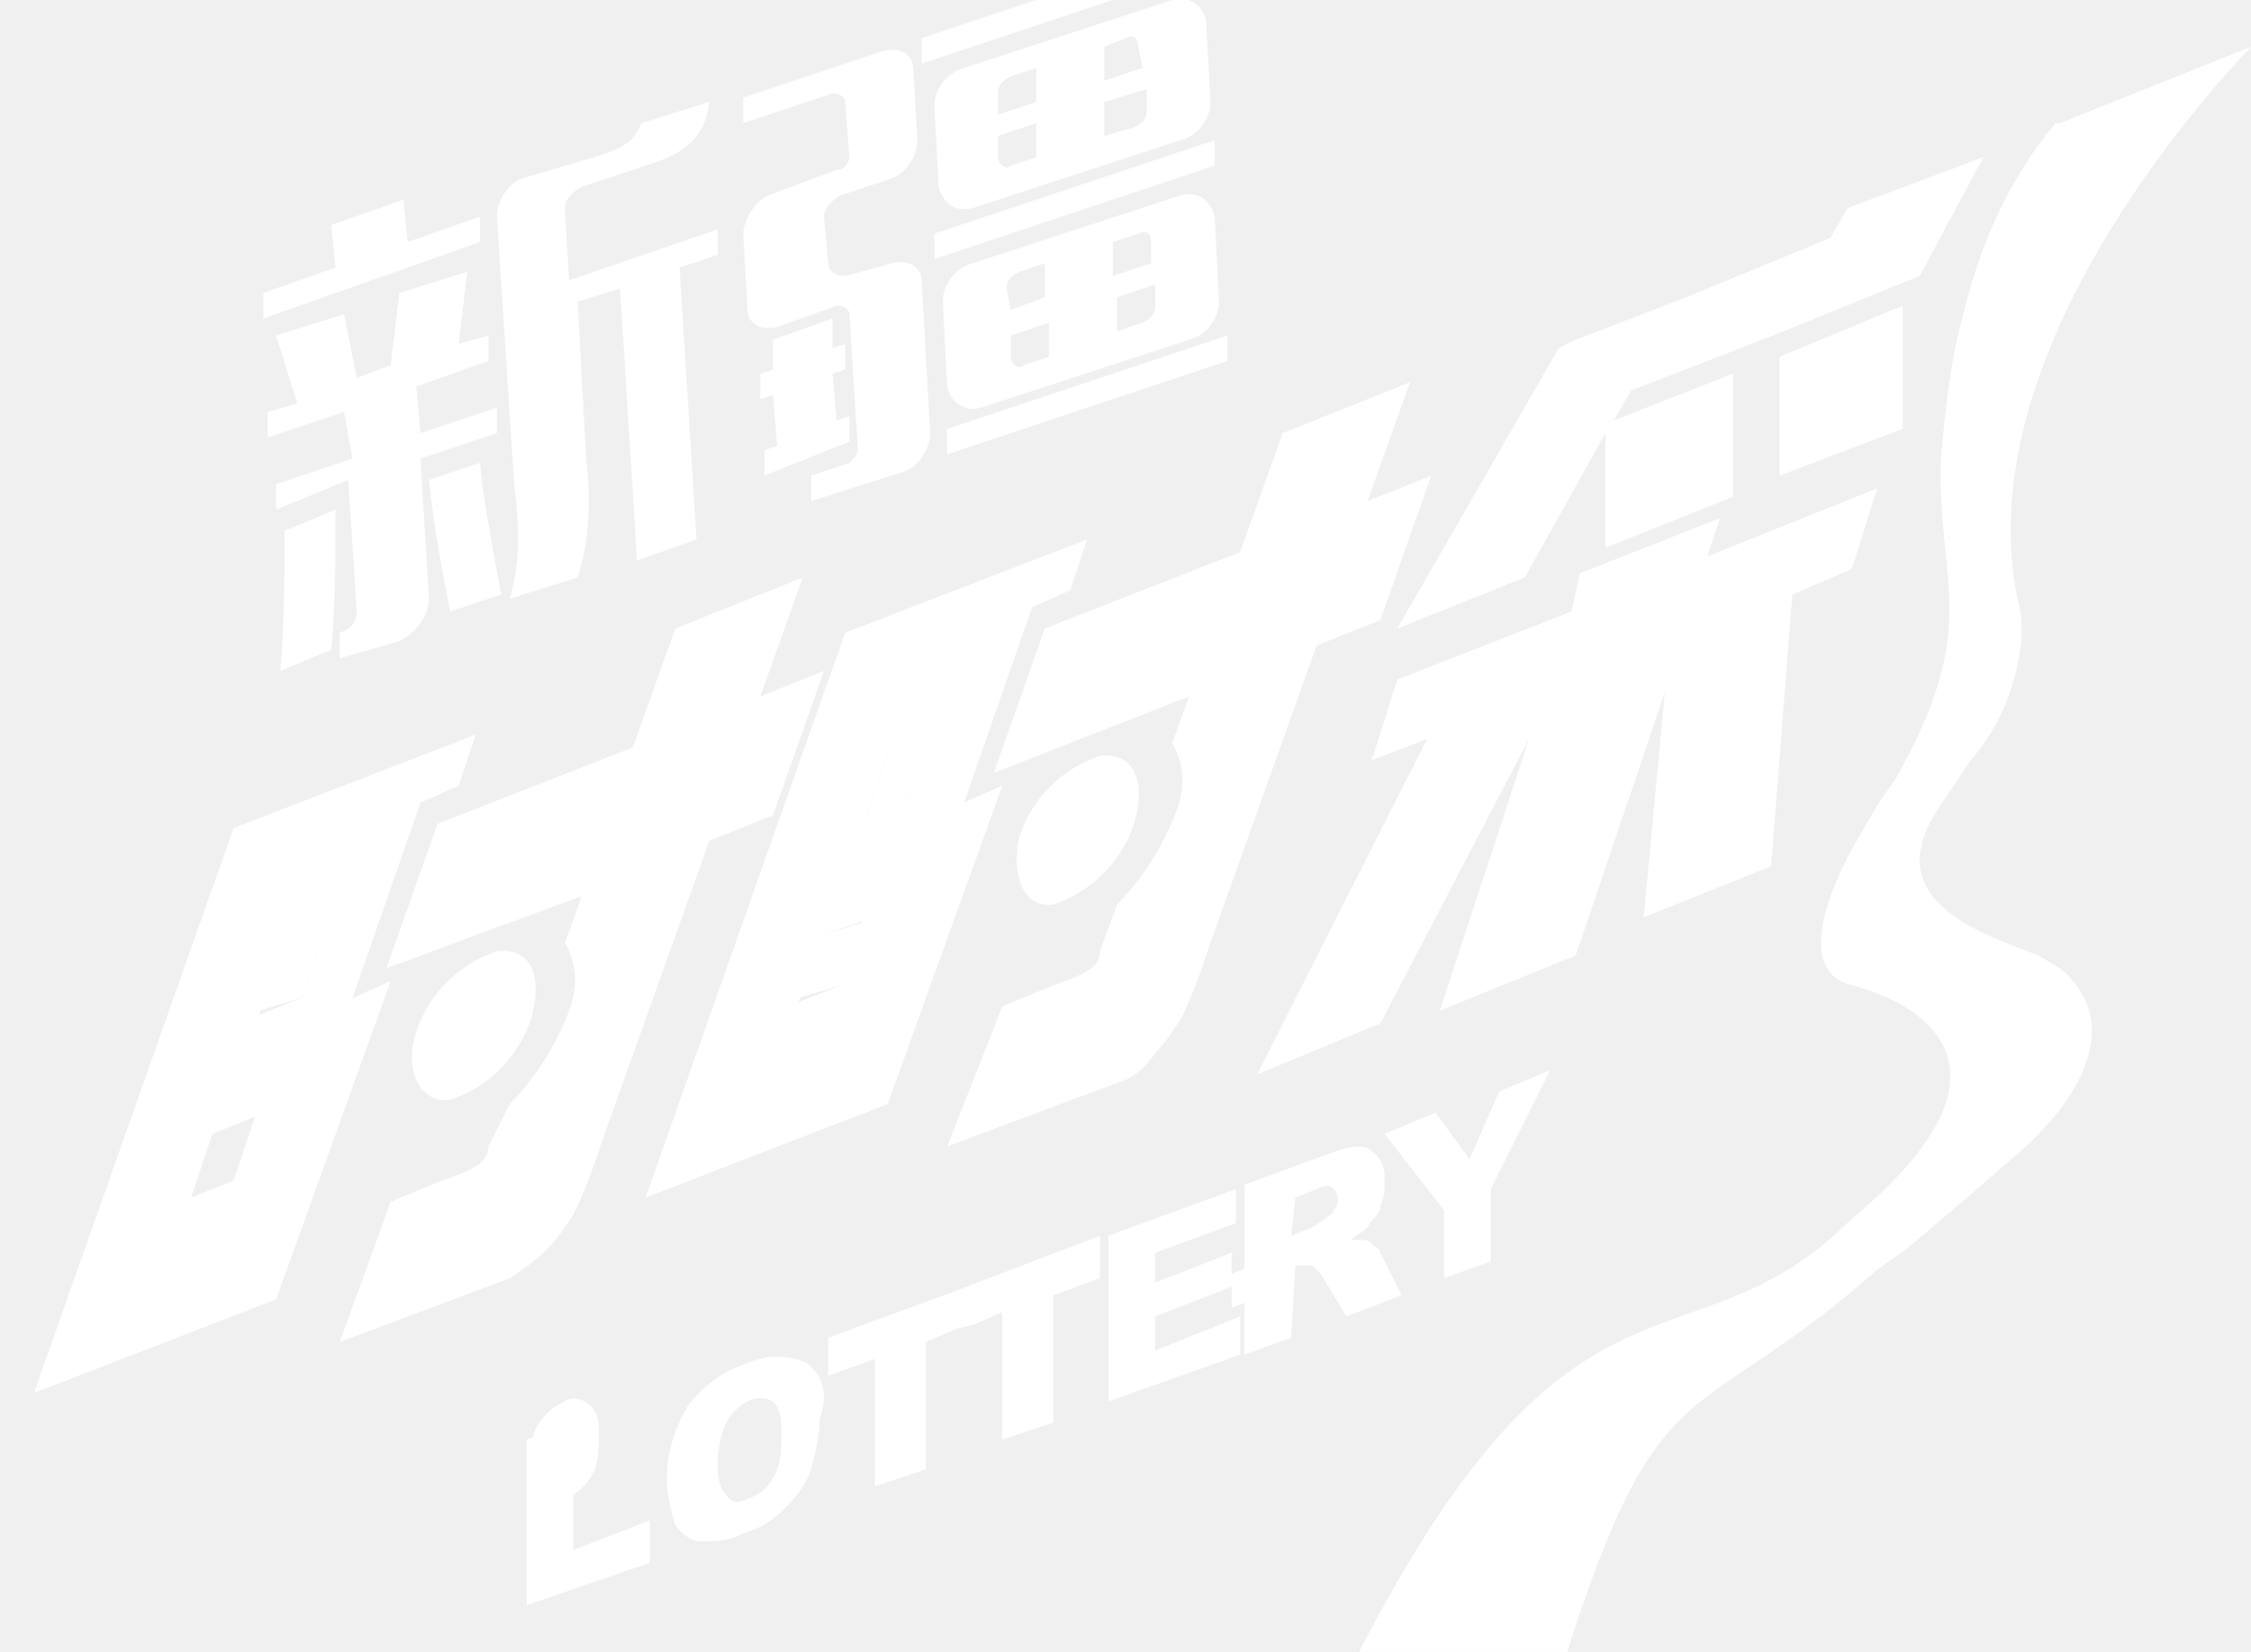
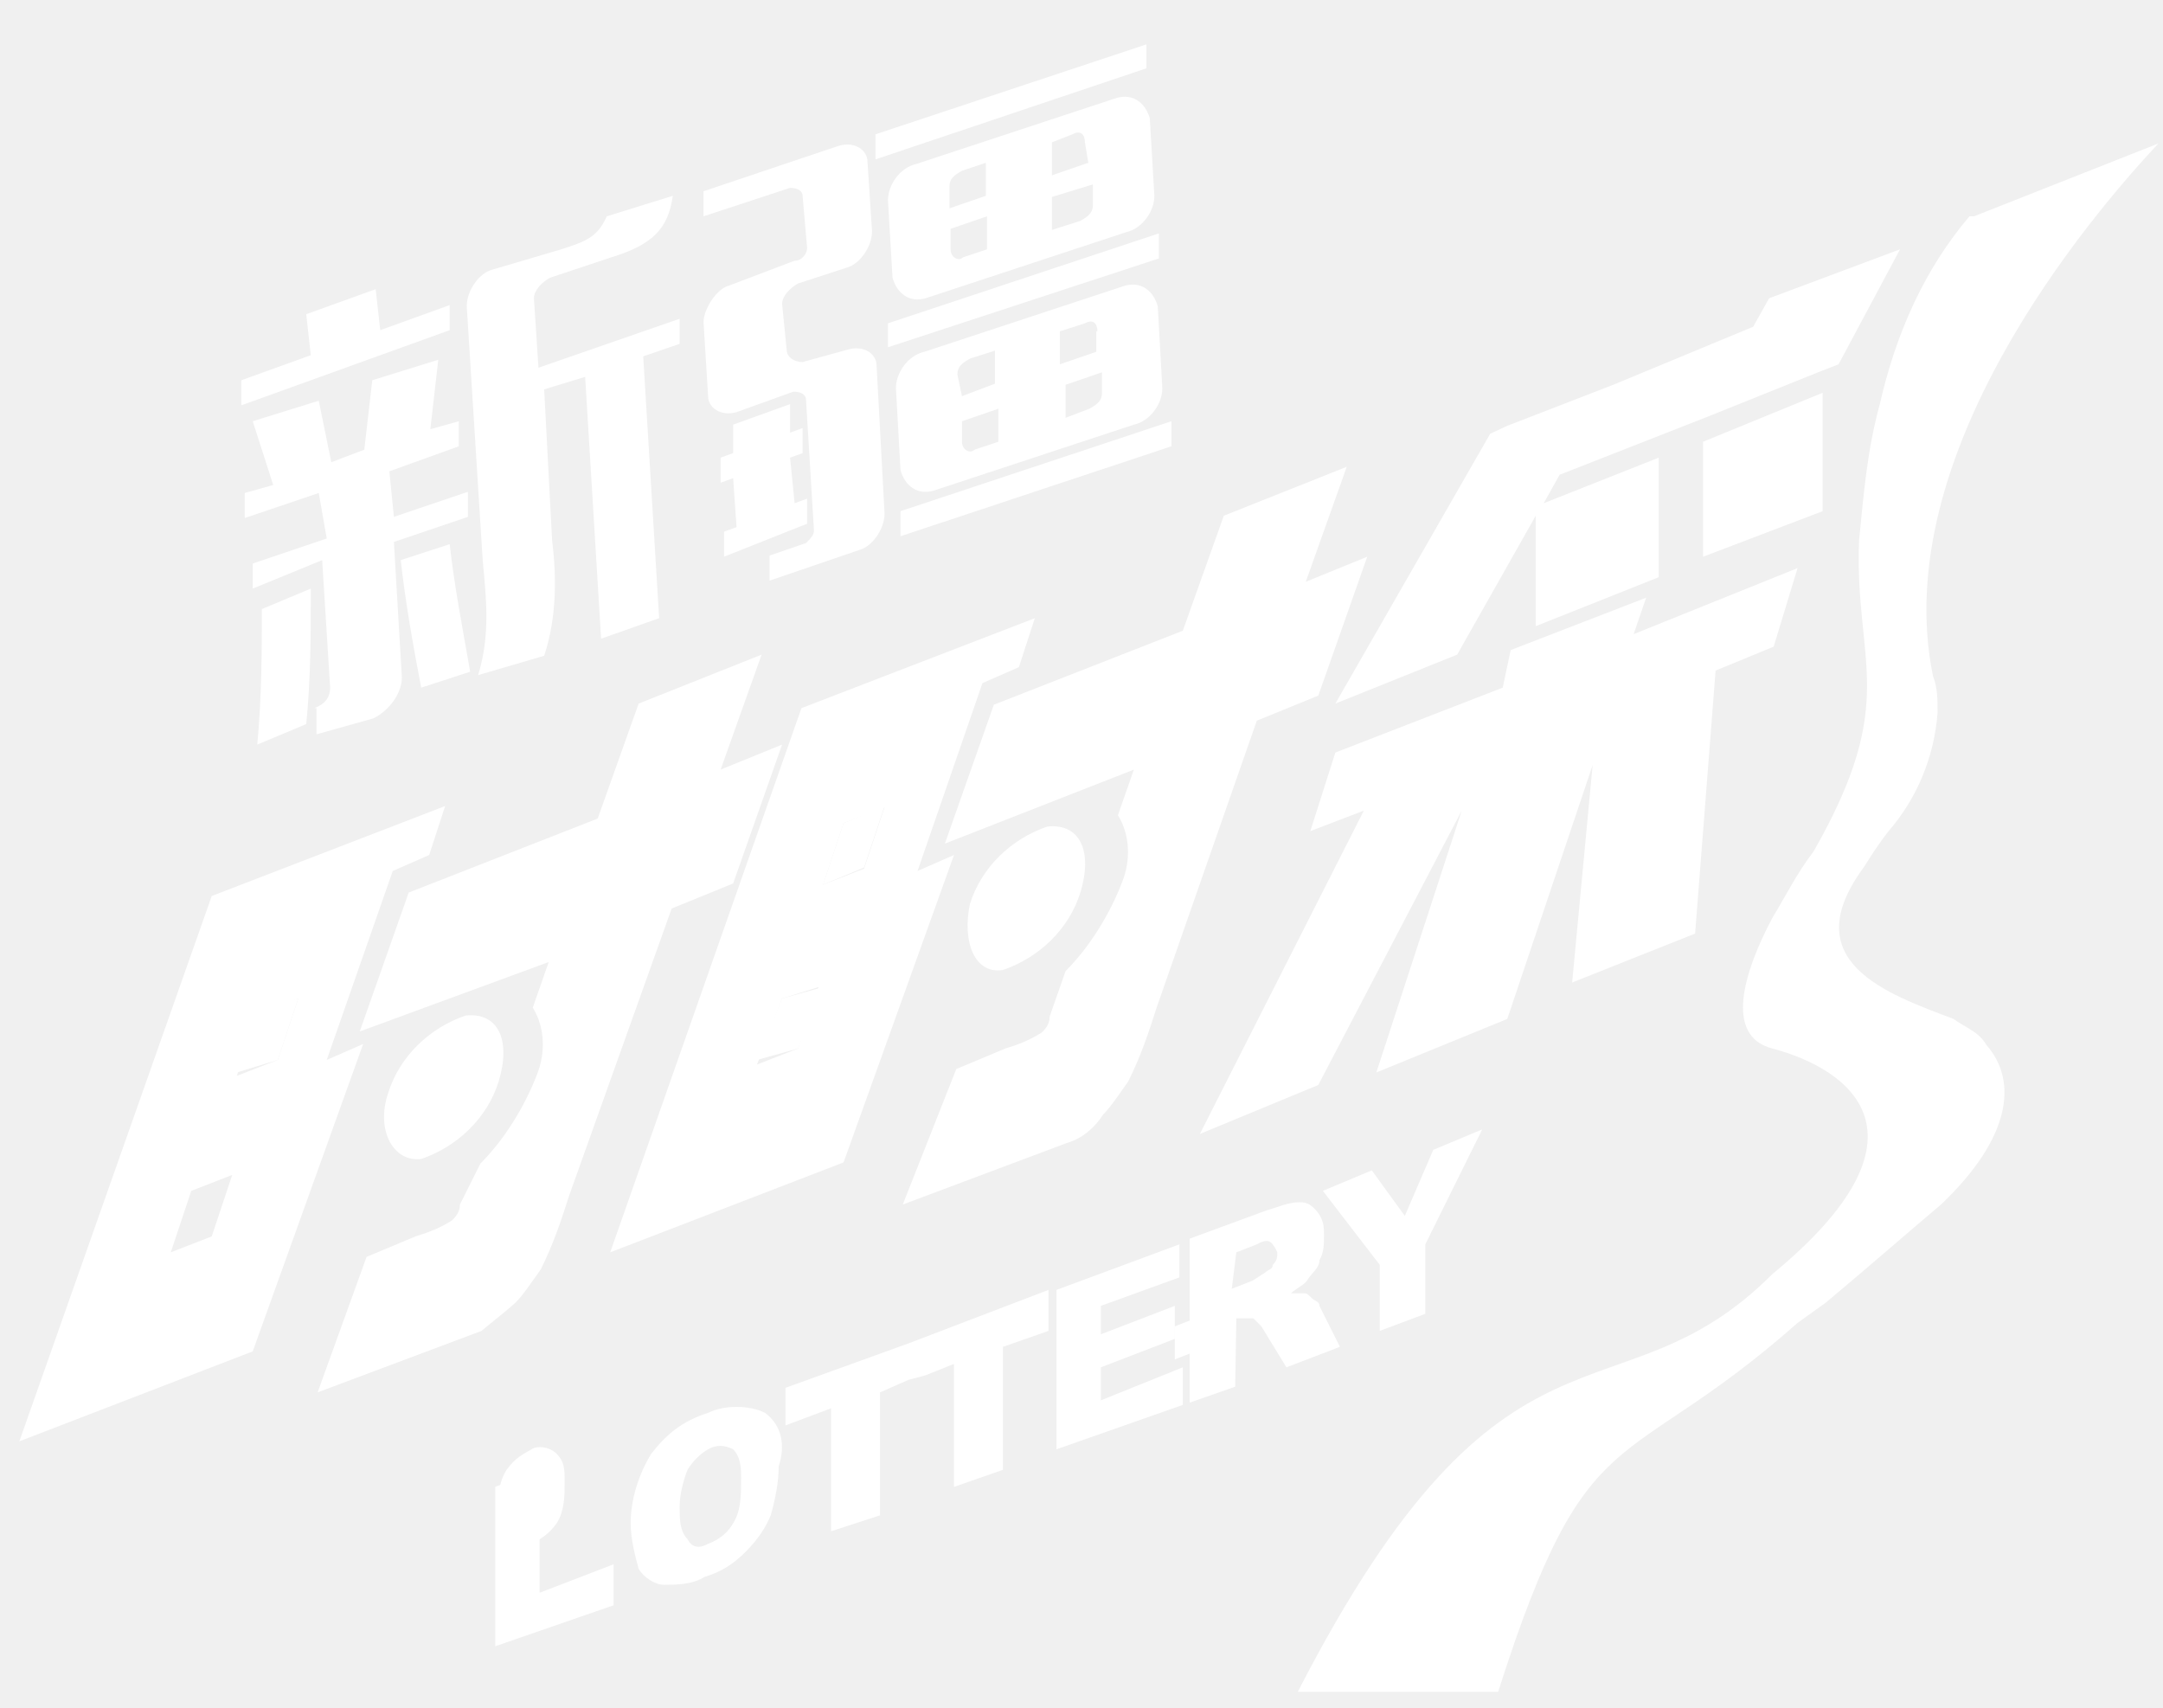
- <svg xmlns="http://www.w3.org/2000/svg" version="1.1" id="logo_x5F_cqssc" x="0px" y="0px" width="53px" height="38.9px" viewBox="0 0 53 38.9" style="enable-background:new 0 0 53 38.9;" xml:space="preserve">
+ <svg xmlns="http://www.w3.org/2000/svg" version="1.1" id="logo_x5F_cqssc" x="0px" y="0px" viewBox="0 0 190 150" style="enable-background:new 0 0 190 150;" xml:space="preserve">
  <style type="text/css">
	.st0{fill:#FFFFFF;}
</style>
  <g id="图层_2">
    <g id="top">
-       <path class="st0" d="M13.3,33c-0.2,0.1-0.4,0.2-0.6,0.5c-0.2,0.3-0.2,0.6-0.2,0.9c0,0.3,0,0.6,0.2,0.8c0.2,0.1,0.4,0.2,0.6,0.1    c0.2-0.1,0.4-0.2,0.6-0.5c0.2-0.3,0.2-0.7,0.2-1s0-0.5-0.2-0.7C13.7,32.9,13.4,32.9,13.3,33z" />
-       <polygon class="st0" points="13.5,33.5 12.4,33.9 12.4,37.8 15.3,36.8 15.3,35.8 13.5,36.5   " />
-       <polygon class="st0" points="19.8,23.2 20.4,21.7 19.4,22 18.8,23.5   " />
-       <polygon class="st0" points="6.1,23.8 7.1,23.5 7.6,22 6.6,22.3   " />
-       <path class="st0" d="M29.8,30.5c0.1,0,0.1-0.1,0.2-0.2c0-0.1,0-0.2,0-0.3c0-0.1,0-0.2-0.1-0.2s-0.2,0-0.4,0L29,30v0.8l0.5-0.2    L29.8,30.5z" />
-       <polygon class="st0" points="21.9,17.3 20.9,17.7 20.4,19.2 21.4,18.8   " />
-       <path class="st0" d="M8.3,23.5l1.6-4.6l0.9-0.4l0.4-1.2l-5.7,2.2L0.8,32.8l5.7-2.2l2.7-7.5L8.3,23.5z M5.5,27.8l-1,0.4L5,26.7    l1-0.4L5.5,27.8z M7.1,23.5l-1,0.4l0.5-1.5l1-0.4L7.1,23.5z" />
-       <path class="st0" d="M20.9,26l2.7-7.5l-0.9,0.4l1.6-4.6l0.9-0.4l0.4-1.2l-5.7,2.2l-4.7,13.3L20.9,26z M20.9,17.7l1-0.4l-0.5,1.5    l-1,0.4L20.9,17.7z M20.3,21.7l-0.5,1.5l-1,0.4l0.6-1.6L20.3,21.7z" />
-       <path class="st0" d="M31,15.2l1.5-0.6l1.2-3.4l-1.5,0.6l1-2.8l-3,1.2l-1,2.8l-4.6,1.8l-1.2,3.4l4.6-1.8l-0.4,1.1    c0.3,0.5,0.3,1.1,0.1,1.6c-0.3,0.8-0.8,1.6-1.4,2.2l-0.4,1.1c0,0.2-0.1,0.3-0.2,0.4c-0.3,0.2-0.6,0.3-0.9,0.4l-1.2,0.5L22.3,27    l4-1.5c0.4-0.1,0.7-0.4,0.9-0.7c0.2-0.2,0.4-0.5,0.6-0.8c0.3-0.6,0.5-1.2,0.7-1.8L31,15.2z" />
-       <path class="st0" d="M12.9,29.4c0.2-0.2,0.4-0.5,0.6-0.8c0.3-0.6,0.5-1.2,0.7-1.8l2.5-7l1.5-0.6l1.2-3.4l-1.5,0.6l1-2.8l-3,1.2    l-1,2.8l-4.6,1.8l-1.2,3.4l4.6-1.7l-0.4,1.1c0.3,0.5,0.3,1.1,0.1,1.6c-0.3,0.8-0.8,1.6-1.4,2.2l-0.5,1c0,0.2-0.1,0.3-0.2,0.4    c-0.3,0.2-0.6,0.3-0.9,0.4l-1.2,0.5L8,31.6l4-1.5C12.3,29.9,12.6,29.7,12.9,29.4z" />
-       <path class="st0" d="M24.8,21.3c0.9-0.3,1.6-1,1.9-1.9c0.3-1,0-1.7-0.8-1.6c-0.9,0.3-1.6,1-1.9,1.9C23.8,20.6,24.1,21.4,24.8,21.3    z" />
-       <path class="st0" d="M10.6,25.9c0.9-0.3,1.6-1,1.9-1.9c0.3-1,0-1.7-0.8-1.6c-0.9,0.3-1.6,1-1.9,1.9C9.5,25.2,9.9,26,10.6,25.9z" />
-       <path class="st0" d="M30.5,29.8h0.1c0.1,0,0.2,0,0.3,0c0.1,0.1,0.1,0.1,0.2,0.2l0.6,1l1.3-0.5l-0.5-1c0-0.1-0.1-0.1-0.2-0.2    c-0.1-0.1-0.1-0.1-0.2-0.1c-0.1,0-0.2,0-0.3,0c0.1-0.1,0.3-0.2,0.4-0.3c0.1-0.2,0.3-0.3,0.3-0.5c0.1-0.2,0.1-0.4,0.1-0.6    s0-0.4-0.2-0.6C32.3,27.1,32.2,27,32,27c-0.3,0-0.5,0.1-0.8,0.2l-1.9,0.7v4l1.1-0.4L30.5,29.8z M30.5,28.2L31,28    c0.2-0.1,0.3-0.1,0.4,0s0.1,0.2,0.1,0.2c0,0.1,0,0.2-0.1,0.3c0,0.1-0.1,0.1-0.2,0.2l-0.3,0.2l-0.5,0.2L30.5,28.2z" />
-       <polygon class="st0" points="27.2,31 29,30.3 29,29.5 27.2,30.2 27.2,29.5 29.1,28.8 29.1,28 26.1,29.1 26.1,33 29.2,31.9     29.2,31 27.2,31.8   " />
-       <path class="st0" d="M19,32.1c-0.4-0.2-1-0.2-1.4,0c-0.6,0.2-1,0.5-1.4,1c-0.3,0.5-0.5,1.1-0.5,1.7c0,0.4,0.1,0.8,0.2,1.1    c0.1,0.2,0.4,0.4,0.6,0.4c0.3,0,0.7,0,1-0.2c0.4-0.1,0.7-0.3,1-0.6s0.5-0.6,0.6-0.9c0.1-0.4,0.2-0.8,0.2-1.2    C19.5,32.9,19.4,32.4,19,32.1z M18.2,34.8c-0.1,0.2-0.3,0.4-0.6,0.5c-0.2,0.1-0.4,0.1-0.5-0.1c-0.2-0.2-0.2-0.5-0.2-0.8    s0.1-0.7,0.2-0.9s0.3-0.4,0.5-0.5s0.4-0.1,0.6,0c0.2,0.2,0.2,0.5,0.2,0.7C18.4,34.1,18.4,34.5,18.2,34.8L18.2,34.8z" />
-       <polygon class="st0" points="35.1,29.7 35.1,28 36.5,25.2 35.3,25.7 34.6,27.3 33.8,26.2 32.6,26.7 34,28.5 34,30.1   " />
-       <polygon class="st0" points="19.5,31.5 19.5,32.4 20.6,32 20.6,35 21.8,34.6 21.8,31.6 22.5,31.3 22.9,31.2 23.6,30.9 23.6,33.9     24.8,33.5 24.8,30.5 25.9,30.1 25.9,29.1 22.5,30.4   " />
-       <polygon class="st0" points="41.9,11.2 44.8,10.1 44.8,7.2 41.9,8.4   " />
-       <polygon class="st0" points="32.5,24.1 36,17.4 33.9,23.8 37.1,22.5 39.2,16.3 38.7,21.6 41.7,20.4 42.2,14 43.6,13.4 44.2,11.5     40.2,13.1 40.5,12.2 37.2,13.5 37,14.4 32.9,16 32.3,17.9 33.6,17.4 29.6,25.3   " />
-       <polygon class="st0" points="37.8,10.2 37.8,12.9 40.8,11.7 40.8,8.8 38,9.9 38.4,9.2 42,7.8 44.7,6.7 45.2,6.5 46.7,3.7     43.5,4.9 43.1,5.6 39.7,7 37.1,8 36.7,8.2 32.9,14.8 35.9,13.6   " />
-       <path class="st0" d="M48,22.5L48,22.5c-1.6-0.6-3.9-1.4-2.2-3.7c0.2-0.3,0.4-0.6,0.6-0.9c0.7-0.8,1.1-1.8,1.2-2.9    c0-0.3,0-0.6-0.1-0.9c-1.1-5.4,3.8-11.2,5.5-13l-4.5,1.8h-0.1c-1.1,1.3-1.8,2.9-2.2,4.6l0,0c-0.3,1.1-0.4,2.2-0.5,3.3    c-0.1,3,1,3.9-1.1,7.6l0,0c-0.4,0.5-0.7,1.1-1,1.6c-0.7,1.3-1.2,2.9,0,3.2c1.9,0.5,4.1,2.1,0,5.5l0,0C39.8,32.5,37.1,29,32,38.9    h4.9c2.2-6.9,3-5.2,7.3-9l0,0l0.7-0.5c1.2-1,2.1-1.8,2.8-2.4c1.7-1.6,1.9-3,1.1-3.9C48.6,22.8,48.3,22.7,48,22.5z" />
+       <path class="st0" d="M46.7,127.3c-0.7,0.4-1.4,0.7-2.2,1.8c-0.7,1.1-0.7,2.2-0.7,3.2c0,1.1,0,2.2,0.7,2.9c0.7,0.4,1.4,0.7,2.2,0.4    c0.7-0.4,1.4-0.7,2.2-1.8c0.7-1.1,0.7-2.5,0.7-3.6c0-1.1,0-1.8-0.7-2.5C48.2,127,47.1,127,46.7,127.3z" />
+       <polygon class="st0" points="47.4,129.1 43.5,130.6 43.5,144.6 53.9,141 53.9,137.4 47.4,139.9   " />
+       <polygon class="st0" points="70.1,92.1 72.3,86.7 68.7,87.7 66.5,93.1   " />
+       <polygon class="st0" points="20.8,94.2 24.4,93.1 26.2,87.7 22.6,88.8   " />
+       <path class="st0" d="M106.1,118.3c0.4,0,0.4-0.4,0.7-0.7c0-0.4,0-0.7,0-1.1c0-0.4,0-0.7-0.4-0.7s-0.7,0-1.4,0l-1.8,0.7v2.9    l1.8-0.7L106.1,118.3z" />
+       <polygon class="st0" points="77.7,70.8 74.1,72.3 72.3,77.7 75.9,76.2   " />
+       <path class="st0" d="M28.7,93.1l5.8-16.6l3.2-1.4l1.4-4.3l-20.5,7.9L1.7,126.6l20.5-7.9l9.7-27L28.7,93.1z M18.6,108.6L15,110    l1.8-5.4l3.6-1.4L18.6,108.6z M24.4,93.1l-3.6,1.4l1.8-5.4l3.6-1.4L24.4,93.1z" />
+       <path class="st0" d="M74.1,102.1l9.7-27l-3.2,1.4L86.3,60l3.2-1.4l1.4-4.3l-20.5,7.9L53.6,110L74.1,102.1z M74.1,72.3l3.6-1.4    l-1.8,5.4l-3.6,1.4L74.1,72.3z M71.9,86.7l-1.8,5.4l-3.6,1.4l2.2-5.8L71.9,86.7z" />
+       <path class="st0" d="M110.4,63.3l5.4-2.2l4.3-12.2l-5.4,2.2l3.6-10.1l-10.8,4.3l-3.6,10.1l-16.6,6.5l-4.3,12.2l16.6-6.5l-1.4,4    c1.1,1.8,1.1,4,0.4,5.8c-1.1,2.9-2.9,5.8-5,7.9l-1.4,4c0,0.7-0.4,1.1-0.7,1.4c-1.1,0.7-2.2,1.1-3.2,1.4l-4.3,1.8l-4.7,11.9    l14.4-5.4c1.4-0.4,2.5-1.4,3.2-2.5c0.7-0.7,1.4-1.8,2.2-2.9c1.1-2.2,1.8-4.3,2.5-6.5L110.4,63.3z" />
+       <path class="st0" d="M45.3,114.4c0.7-0.7,1.4-1.8,2.2-2.9c1.1-2.2,1.8-4.3,2.5-6.5l9-25.2l5.4-2.2l4.3-12.2l-5.4,2.2l3.6-10.1    l-10.8,4.3l-3.6,10.1l-16.6,6.5l-4.3,12.2l16.6-6.1l-1.4,4c1.1,1.8,1.1,4,0.4,5.8c-1.1,2.9-2.9,5.8-5,7.9l-1.8,3.6    c0,0.7-0.4,1.1-0.7,1.4c-1.1,0.7-2.2,1.1-3.2,1.4l-4.3,1.8l-4.3,11.9l14.4-5.4C43.1,116.2,44.2,115.4,45.3,114.4z" />
+       <path class="st0" d="M88.1,85.2c3.2-1.1,5.8-3.6,6.8-6.8c1.1-3.6,0-6.1-2.9-5.8c-3.2,1.1-5.8,3.6-6.8,6.8    C84.5,82.7,85.6,85.6,88.1,85.2z" />
+       <path class="st0" d="M37,101.8c3.2-1.1,5.8-3.6,6.8-6.8c1.1-3.6,0-6.1-2.9-5.8c-3.2,1.1-5.8,3.6-6.8,6.8    C33,99.2,34.5,102.1,37,101.8z" />
+       <path class="st0" d="M108.6,115.8h0.4c0.4,0,0.7,0,1.1,0c0.4,0.4,0.4,0.4,0.7,0.7l2.2,3.6l4.7-1.8l-1.8-3.6c0-0.4-0.4-0.4-0.7-0.7    c-0.4-0.4-0.4-0.4-0.7-0.4c-0.4,0-0.7,0-1.1,0c0.4-0.4,1.1-0.7,1.4-1.1c0.4-0.7,1.1-1.1,1.1-1.8c0.4-0.7,0.4-1.4,0.4-2.2    c0-0.7,0-1.4-0.7-2.2c-0.4-0.4-0.7-0.7-1.4-0.7c-1.1,0-1.8,0.4-2.9,0.7l-6.8,2.5v14.4l4-1.4L108.6,115.8z M108.6,110l1.8-0.7    c0.7-0.4,1.1-0.4,1.4,0s0.4,0.7,0.4,0.7c0,0.4,0,0.7-0.4,1.1c0,0.4-0.4,0.4-0.7,0.7l-1.1,0.7l-1.8,0.7L108.6,110z" />
+       <polygon class="st0" points="96.7,120.1 103.2,117.6 103.2,114.7 96.7,117.2 96.7,114.7 103.6,112.2 103.6,109.3 92.8,113.3     92.8,127.3 103.9,123.4 103.9,120.1 96.7,123   " />
+       <path class="st0" d="M67.2,124.1c-1.4-0.7-3.6-0.7-5,0c-2.2,0.7-3.6,1.8-5,3.6c-1.1,1.8-1.8,4-1.8,6.1c0,1.4,0.4,2.9,0.7,4    c0.4,0.7,1.4,1.4,2.2,1.4c1.1,0,2.5,0,3.6-0.7c1.4-0.4,2.5-1.1,3.6-2.2c1.1-1.1,1.8-2.2,2.2-3.2c0.4-1.4,0.7-2.9,0.7-4.3    C69,127,68.7,125.2,67.2,124.1z M64.4,133.8c-0.4,0.7-1.1,1.4-2.2,1.8c-0.7,0.4-1.4,0.4-1.8-0.4c-0.7-0.7-0.7-1.8-0.7-2.9    c0-1.1,0.4-2.5,0.7-3.2c0.4-0.7,1.1-1.4,1.8-1.8c0.7-0.4,1.4-0.4,2.2,0c0.7,0.7,0.7,1.8,0.7,2.5C65.1,131.3,65.1,132.7,64.4,133.8    L64.4,133.8z" />
+       <polygon class="st0" points="125.2,115.4 125.2,109.3 130.2,99.2 125.9,101 123.4,106.8 120.5,102.8 116.2,104.6 121.2,111.1     121.2,116.9   " />
+       <polygon class="st0" points="69,121.9 69,125.2 73,123.7 73,134.5 77.3,133.1 77.3,122.3 79.8,121.2 81.3,120.8 83.8,119.8     83.8,130.6 88.1,129.1 88.1,118.3 92.1,116.9 92.1,113.3 79.8,118   " />
+       <polygon class="st0" points="149.6,48.9 160.1,44.9 160.1,34.5 149.6,38.8   " />
+       <polygon class="st0" points="115.8,95.3 128.4,71.2 120.9,94.2 132.4,89.5 139.9,67.2 138.1,86.3 148.9,82 150.7,58.9 155.8,56.8     157.9,49.9 143.5,55.7 144.6,52.5 132.7,57.1 132,60.4 117.3,66.1 115.1,73 119.8,71.2 105.4,99.6   " />
+       <polygon class="st0" points="134.9,45.3 134.9,55 145.7,50.7 145.7,40.2 135.6,44.2 137,41.7 150,36.6 159.7,32.7 161.5,32     166.9,21.9 155.4,26.2 154,28.7 141.7,33.8 132.4,37.4 130.9,38.1 117.3,61.8 128,57.5   " />
+       <path class="st0" d="M171.6,89.5L171.6,89.5c-5.8-2.2-14-5-7.9-13.3c0.7-1.1,1.4-2.2,2.2-3.2c2.5-2.9,4-6.5,4.3-10.4    c0-1.1,0-2.2-0.4-3.2c-4-19.4,13.7-40.3,19.8-46.8L173.4,19H173c-4,4.7-6.5,10.4-7.9,16.6l0,0c-1.1,4-1.4,7.9-1.8,11.9    c-0.4,10.8,3.6,14-4,27.3l0,0c-1.4,1.8-2.5,4-3.6,5.8c-2.5,4.7-4.3,10.4,0,11.5c6.8,1.8,14.8,7.6,0,19.8l0,0    c-13.7,13.7-23.4,1.1-41.7,36.7h17.6c7.9-24.8,10.8-18.7,26.3-32.4l0,0l2.5-1.8c4.3-3.6,7.6-6.5,10.1-8.6c6.1-5.8,6.8-10.8,4-14    C173.8,90.6,172.7,90.3,171.6,89.5z" />
    </g>
  </g>
  <g>
-     <path class="st0" d="M6.2,7.5l0-0.6l1.7-0.6l-0.1-1l1.7-0.6l0.1,1l1.7-0.6l0,0.6L6.2,7.5z M8,14.9L8,14.9c0.3-0.1,0.4-0.3,0.4-0.5   l-0.2-3.1L6.5,12l0-0.6l1.8-0.6L8.1,9.7l-1.8,0.6l0-0.6l0.7-0.2L6.5,7.9l1.6-0.5l0.3,1.5l0.8-0.3l0.2-1.7l1.6-0.5l-0.2,1.7l0.7-0.2   l0,0.6L9.8,9.1l0.1,1.1l1.8-0.6l0,0.6l-1.8,0.6l0.2,3.3c0,0.4-0.3,0.8-0.7,1L8,15.5L8,14.9z M6.6,15.8c0.1-1.2,0.1-2.3,0.1-3.3   L7.9,12c0,1.1,0,2.2-0.1,3.3L6.6,15.8z M10.6,14.4c-0.2-1-0.4-2.1-0.5-3.1l1.2-0.4c0.1,1,0.3,2,0.5,3.1L10.6,14.4z M15,13.2   l-0.4-6.4l-1,0.3l0.2,3.7c0.1,0.9,0.1,1.9-0.2,2.8l-1.6,0.5c0.3-1,0.2-1.9,0.1-2.8l-0.4-6.2c0-0.4,0.3-0.8,0.6-0.9L14,3.7   c0.6-0.2,0.9-0.3,1.1-0.8l1.6-0.5c-0.1,0.8-0.5,1.2-1.5,1.5l-1.5,0.5c-0.2,0.1-0.4,0.3-0.4,0.5l0.1,1.7l3.5-1.2l0,0.6l-0.9,0.3   l0.4,6.4L15,13.2z" />
-     <path class="st0" d="M19.9,2.4c0-0.1-0.1-0.2-0.3-0.2l-2.1,0.7l0-0.6l3.3-1.1c0.4-0.1,0.7,0.1,0.7,0.4l0.1,1.7   c0,0.4-0.3,0.8-0.6,0.9l-1.2,0.4c-0.2,0.1-0.4,0.3-0.4,0.5l0.1,1.1c0,0.2,0.2,0.3,0.4,0.3L21,6.2c0.4-0.1,0.7,0.1,0.7,0.4l0.2,3.6   c0,0.4-0.3,0.8-0.6,0.9l-2.2,0.7l0-0.6l0.9-0.3c0.1-0.1,0.2-0.2,0.2-0.3l-0.2-3.2c0-0.1-0.1-0.2-0.3-0.2l-1.4,0.5   c-0.4,0.1-0.7-0.1-0.7-0.4l-0.1-1.8c0-0.3,0.3-0.8,0.6-0.9L19.7,4C19.9,4,20,3.8,20,3.7L19.9,2.4z M18,11.2l0-0.6l0.3-0.1l-0.1-1.2   l-0.3,0.1l0-0.6l0.3-0.1l0-0.7l1.4-0.5l0,0.7l0.3-0.1l0,0.6l-0.3,0.1l0.1,1.1L20,9.8l0,0.6L18,11.2z M21.7,0.9l6.6-2.2l0,0.6   l-6.6,2.2L21.7,0.9z M22,2.5c0-0.4,0.3-0.8,0.7-0.9l4.9-1.6c0.4-0.1,0.7,0.1,0.8,0.5l0.1,1.9c0,0.4-0.3,0.8-0.7,0.9l-4.9,1.6   c-0.4,0.1-0.7-0.1-0.8-0.5L22,2.5z M22,5.5l6.6-2.2l0,0.6L22,6.1L22,5.5z M22.2,7.1c0-0.4,0.3-0.8,0.7-0.9l4.9-1.6   c0.4-0.1,0.7,0.1,0.8,0.5l0.1,2c0,0.4-0.3,0.8-0.7,0.9l-4.9,1.6c-0.4,0.1-0.7-0.1-0.8-0.5L22.2,7.1z M22.3,10.1l6.6-2.2l0,0.6   l-6.6,2.2L22.3,10.1z M23.5,2.7l0.9-0.3l0-0.8l-0.6,0.2c-0.2,0.1-0.3,0.2-0.3,0.4L23.5,2.7z M24.4,3.7l0-0.8l-0.9,0.3l0,0.5   c0,0.2,0.2,0.3,0.3,0.2L24.4,3.7z M23.8,7.3L24.6,7l0-0.8L24,6.4c-0.2,0.1-0.3,0.2-0.3,0.4L23.8,7.3z M24.7,8.4l0-0.8l-0.9,0.3   l0,0.5c0,0.2,0.2,0.3,0.3,0.2L24.7,8.4z M26.8,1.1c0-0.2-0.1-0.3-0.3-0.2L26,1.1l0,0.8l0.9-0.3L26.8,1.1z M26.7,3   c0.2-0.1,0.3-0.2,0.3-0.4l0-0.5L26,2.4l0,0.8L26.7,3z M27.1,5.7c0-0.2-0.1-0.3-0.3-0.2l-0.6,0.2l0,0.8l0.9-0.3L27.1,5.7z M26.9,7.6   c0.2-0.1,0.3-0.2,0.3-0.4l0-0.5L26.3,7l0,0.8L26.9,7.6z" />
+     <path class="st0" d="M21.2,35.6v-2.2l6.1-2.2l-0.4-3.6l6.1-2.2l0.4,3.6l6.1-2.2v2.2L21.2,35.6z M27.6,62.2L27.6,62.2   c1.1-0.4,1.4-1.1,1.4-1.8l-0.7-11.2l-6.1,2.5v-2.2l6.5-2.2l-0.7-4l-6.5,2.2v-2.2l2.5-0.7L22.2,37l5.8-1.8l1.1,5.4l2.9-1.1l0.7-6.1   l5.8-1.8l-0.7,6.1l2.5-0.7v2.2l-6.1,2.2l0.4,4l6.5-2.2v2.2l-6.5,2.2l0.7,11.9c0,1.4-1.1,2.9-2.5,3.6l-5,1.4V62.2z M22.6,65.4   C23,61.1,23,57.1,23,53.5l4.3-1.8c0,4,0,7.9-0.4,11.9L22.6,65.4z M37,60.4c-0.7-3.6-1.4-7.6-1.8-11.2l4.3-1.4   c0.4,3.6,1.1,7.2,1.8,11.2L37,60.4z M52.8,56.1l-1.4-23l-3.6,1.1l0.7,13.3c0.4,3.2,0.4,6.8-0.7,10.1L42,59.3   c1.1-3.6,0.7-6.8,0.4-10.1L41,26.9c0-1.4,1.1-2.9,2.2-3.2l6.1-1.8c2.2-0.7,3.2-1.1,4-2.9l5.8-1.8c-0.4,2.9-1.8,4.3-5.4,5.4   l-5.4,1.8c-0.7,0.4-1.4,1.1-1.4,1.8l0.4,6.1L59.7,28v2.2l-3.2,1.1l1.4,23L52.8,56.1z" />
+     <path class="st0" d="M70.5,17.2c0-0.4-0.4-0.7-1.1-0.7L61.8,19v-2.2l11.9-4c1.4-0.4,2.5,0.4,2.5,1.4l0.4,6.1c0,1.4-1.1,2.9-2.2,3.2   l-4.3,1.4c-0.7,0.4-1.4,1.1-1.4,1.8l0.4,4c0,0.7,0.7,1.1,1.4,1.1l4-1.1c1.4-0.4,2.5,0.4,2.5,1.4l0.7,13c0,1.4-1.1,2.9-2.2,3.2   L67.6,51v-2.2l3.2-1.1c0.4-0.4,0.7-0.7,0.7-1.1l-0.7-11.5c0-0.4-0.4-0.7-1.1-0.7l-5,1.8c-1.4,0.4-2.5-0.4-2.5-1.4l-0.4-6.5   c0-1.1,1.1-2.9,2.2-3.2l5.8-2.2c0.7,0,1.1-0.7,1.1-1.1L70.5,17.2z M63.6,48.9v-2.2l1.1-0.4L64.4,42l-1.1,0.4v-2.2l1.1-0.4v-2.5   l5-1.8v2.5l1.1-0.4v2.2l-1.1,0.4l0.4,4l1.1-0.4V46L63.6,48.9z M76.9,11.8l23.8-7.9V6L76.9,14V11.8z M78,17.6c0-1.4,1.1-2.9,2.5-3.2   l17.6-5.8c1.4-0.4,2.5,0.4,2.9,1.8l0.4,6.8c0,1.4-1.1,2.9-2.5,3.2l-17.6,5.8c-1.4,0.4-2.5-0.4-2.9-1.8L78,17.6z M78,28.4l23.8-7.9   v2.2L78,30.5V28.4z M78.7,34.1c0-1.4,1.1-2.9,2.5-3.2l17.6-5.8c1.4-0.4,2.5,0.4,2.9,1.8l0.4,7.2c0,1.4-1.1,2.9-2.5,3.2L82,43.1   c-1.4,0.4-2.5-0.4-2.9-1.8L78.7,34.1z M79.1,44.9l23.8-7.9v2.2l-23.8,7.9V44.9z M83.4,18.3l3.2-1.1v-2.9L84.5,15   c-0.7,0.4-1.1,0.7-1.1,1.4V18.3z M86.7,21.9V19l-3.2,1.1v1.8c0,0.7,0.7,1.1,1.1,0.7L86.7,21.9z M84.5,34.8l2.9-1.1v-2.9l-2.2,0.7   c-0.7,0.4-1.1,0.7-1.1,1.4L84.5,34.8z M87.7,38.8v-2.9L84.5,37v1.8c0,0.7,0.7,1.1,1.1,0.7L87.7,38.8z M95.3,12.5   c0-0.7-0.4-1.1-1.1-0.7l-1.8,0.7v2.9l3.2-1.1L95.3,12.5z M94.9,19.4c0.7-0.4,1.1-0.7,1.1-1.4v-1.8l-3.6,1.1v2.9L94.9,19.4z    M96.4,29.1c0-0.7-0.4-1.1-1.1-0.7l-2.2,0.7V32l3.2-1.1V29.1z M95.7,35.9c0.7-0.4,1.1-0.7,1.1-1.4v-1.8l-3.2,1.1v2.9L95.7,35.9z" />
  </g>
</svg>
